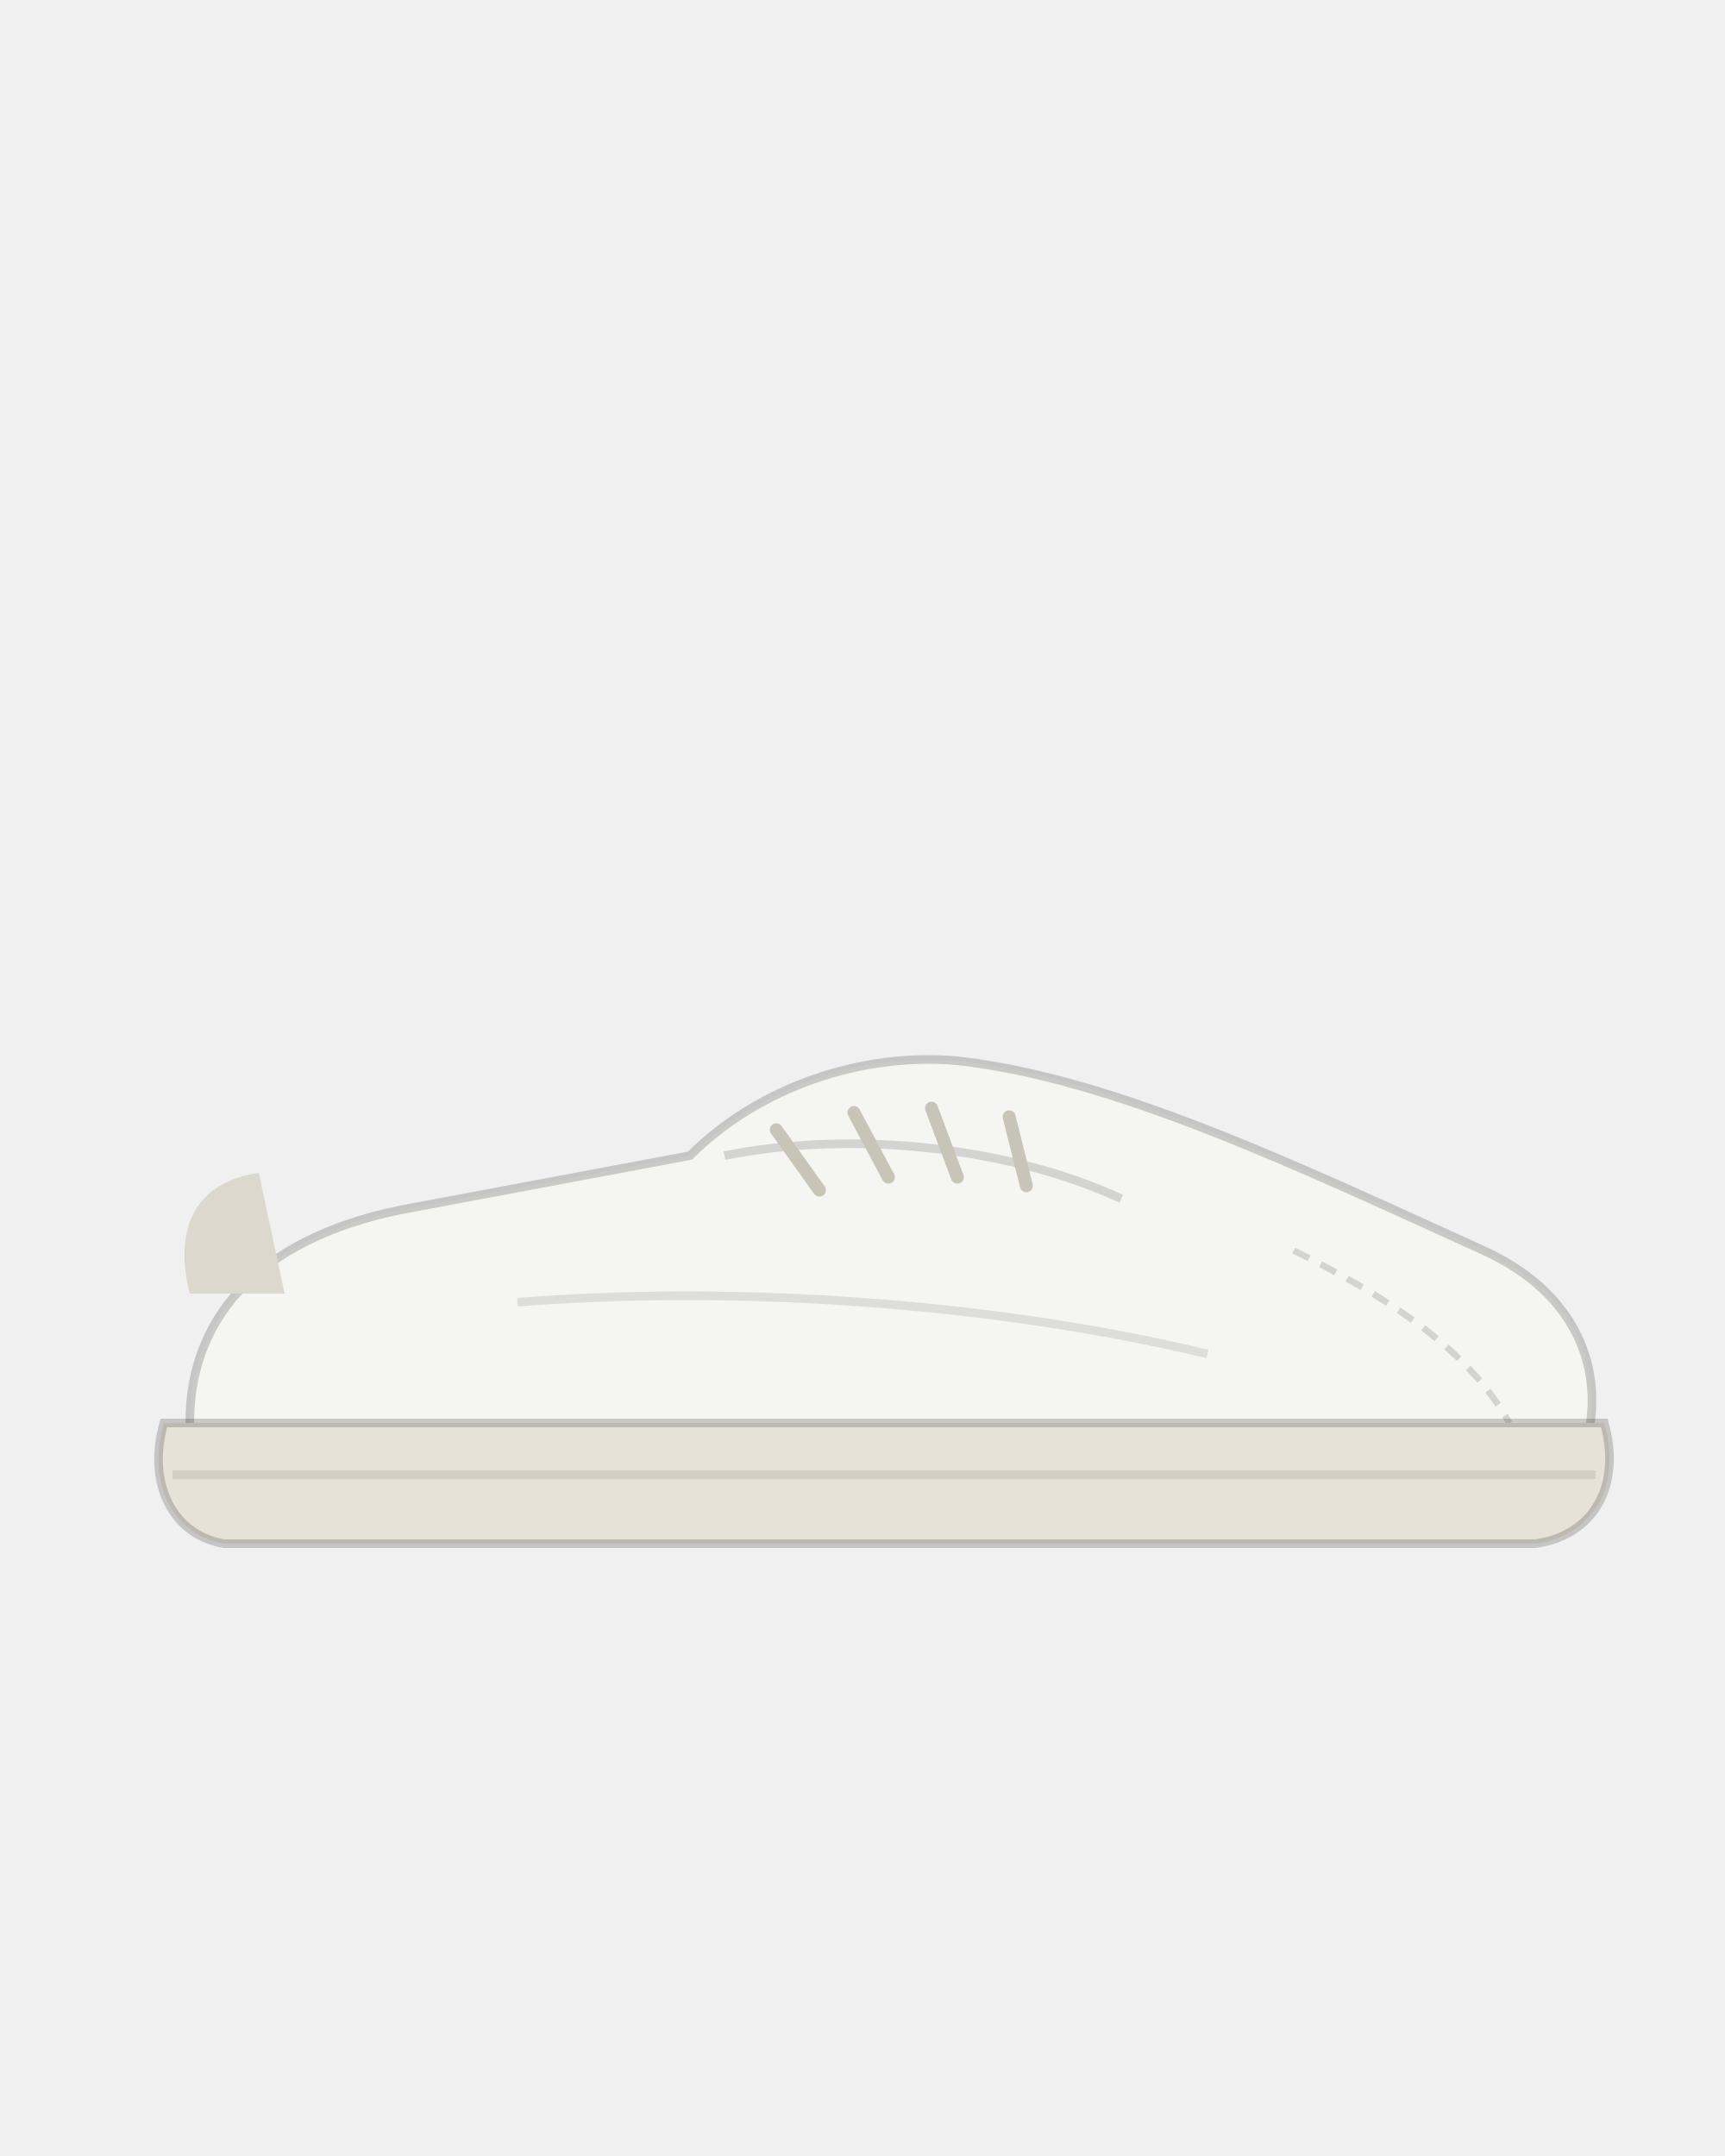
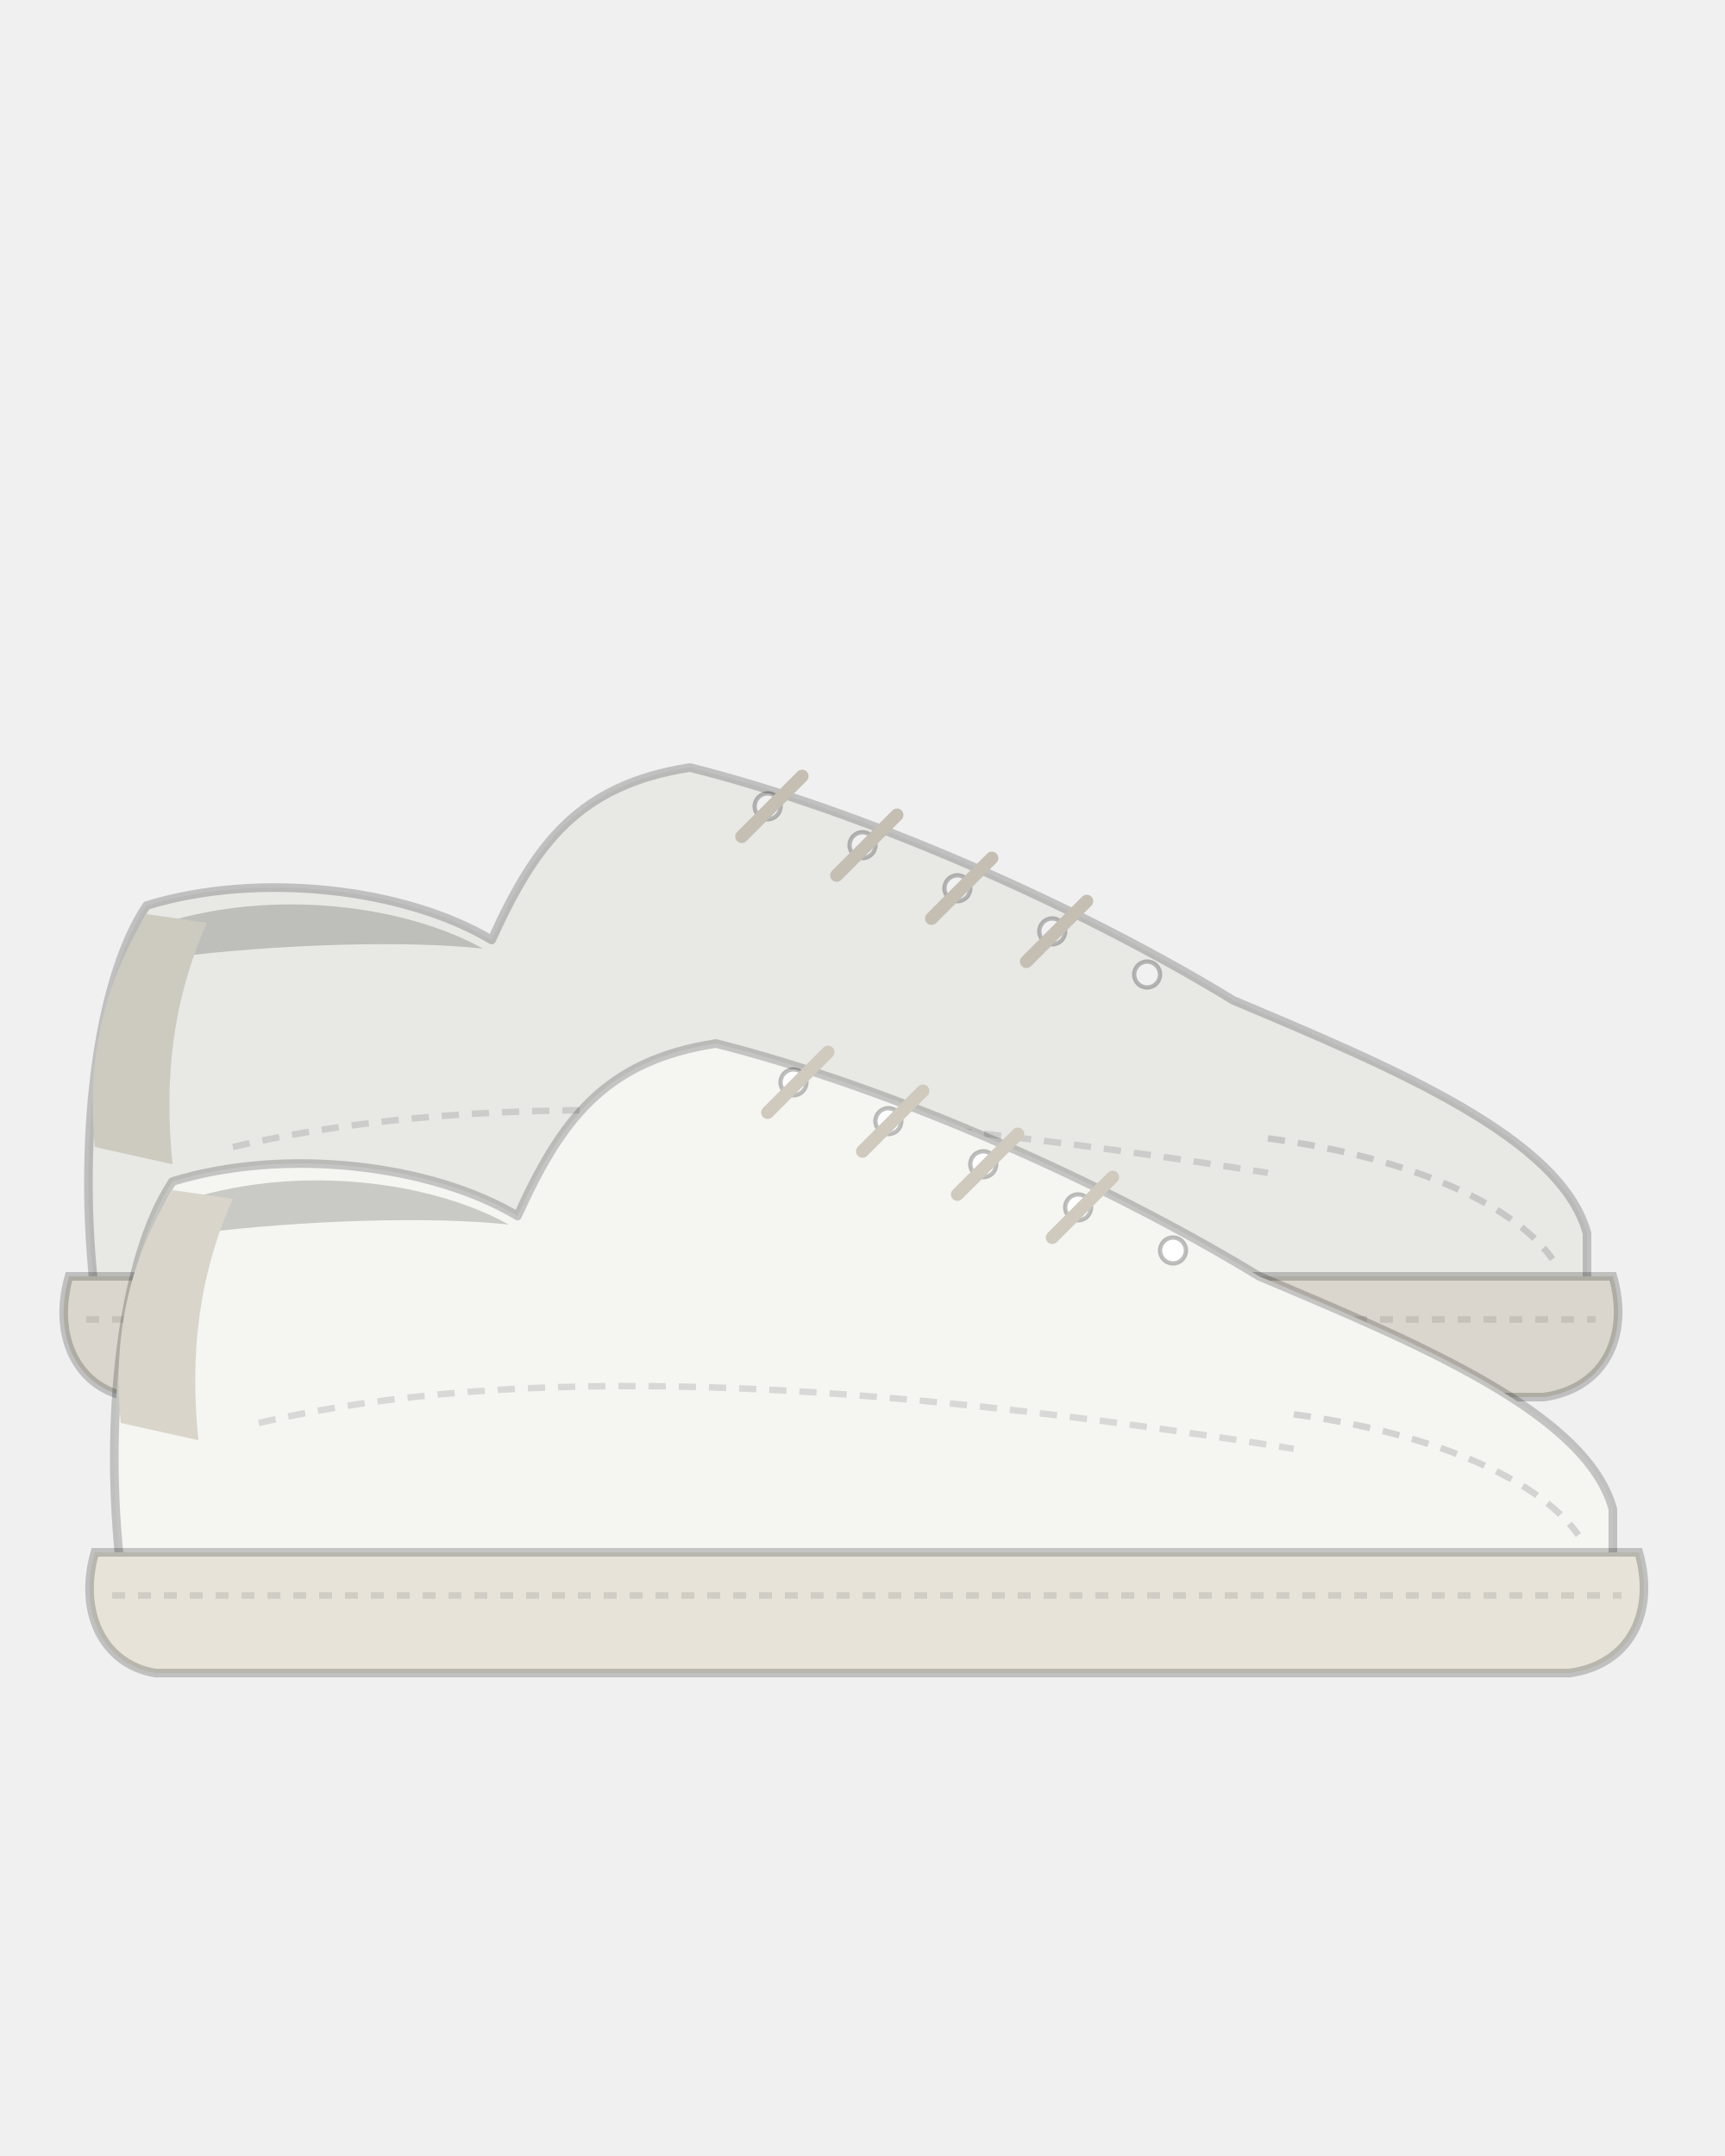
<svg xmlns="http://www.w3.org/2000/svg" viewBox="0 0 400 500">
-   <path d="M44 330c0-26 18-44 52-50l64-12c16-16 40-24 62-22 36 4 78 24 122 44 22 10 28 28 24 44H44z" fill="#f5f5f2" stroke="#000" stroke-opacity=".18" stroke-width="2" stroke-linejoin="round" />
-   <path d="M44 300c-4-16 2-26 16-28l6 28z" fill="#dcd8ce" />
-   <path d="M120 302c50-4 110 0 160 12" fill="none" stroke="#000" stroke-opacity=".1" stroke-width="2" />
-   <path d="M168 268c30-6 66-2 92 10" fill="none" stroke="#000" stroke-opacity=".14" stroke-width="2" />
-   <g fill="none" stroke="#c9c4b8" stroke-width="3" stroke-linecap="round">
-     <path d="M180 262l10 14M198 258l8 15M216 257l6 16M234 259l4 16" />
+   <defs>
+     <g id="s">
+       <path d="M28 334c-4-34 0-72 12-90 26-8 60-4 80 8 10-22 20-36 46-40 40 10 90 32 126 54 38 16 76 32 82 54v14z" fill="#f5f5f2" stroke="#000" stroke-opacity=".2" stroke-width="2" stroke-linejoin="round" />
+       <path d="M44 248c26-8 56-4 74 6-18-2-48-1-72 2z" fill="#000" opacity=".18" />
+       <path d="M28 300c-2-20 2-38 12-54l14 2c-8 18-10 36-8 56z" fill="#d9d5ca" />
+       <path d="M60 300c60-14 140-10 240 6" fill="none" stroke="#000" stroke-opacity=".12" stroke-width="1.5" stroke-dasharray="4 3" />
+       <path d="M300 298c30 4 56 14 66 28" fill="none" stroke="#000" stroke-opacity=".14" stroke-width="1.5" stroke-dasharray="4 3" />
+       <g fill="#fff" stroke="#000" stroke-opacity=".25">
+         <circle cx="184" cy="221" r="3" />
+         <circle cx="206" cy="230" r="3" />
+         <circle cx="228" cy="240" r="3" />
+         <circle cx="250" cy="250" r="3" />
+         <circle cx="272" cy="260" r="3" />
+       </g>
+       <path d="M178 228l14-14M200 237l14-14M222 247l14-14M244 257l14-14" stroke="#cfcabd" stroke-width="3" stroke-linecap="round" />
+       <path d="M22 330h358c4 14-2 26-16 28H36c-12-2-18-14-14-28z" fill="#e7e3d9" stroke="#000" stroke-opacity=".2" stroke-width="2" />
+       <path d="M26 340h350" stroke="#000" stroke-opacity=".1" stroke-width="1.5" stroke-dasharray="3 3" />
+     </g>
+   </defs>
+   <g transform="translate(0 30)">
+     <use href="#s" transform="translate(-6 -64)" style="filter:brightness(.88)" />
+     <use href="#s" />
  </g>
-   <path d="M300 290c20 10 40 22 50 40" fill="none" stroke="#000" stroke-opacity=".14" stroke-width="1.5" stroke-dasharray="4 3" />
-   <path d="M38 330h334c4 14-2 26-16 28H52c-12-2-18-14-14-28z" fill="#e6e2d8" stroke="#000" stroke-opacity=".18" stroke-width="2" />
-   <path d="M40 342h330" stroke="#000" stroke-opacity=".08" stroke-width="2" />
</svg>
